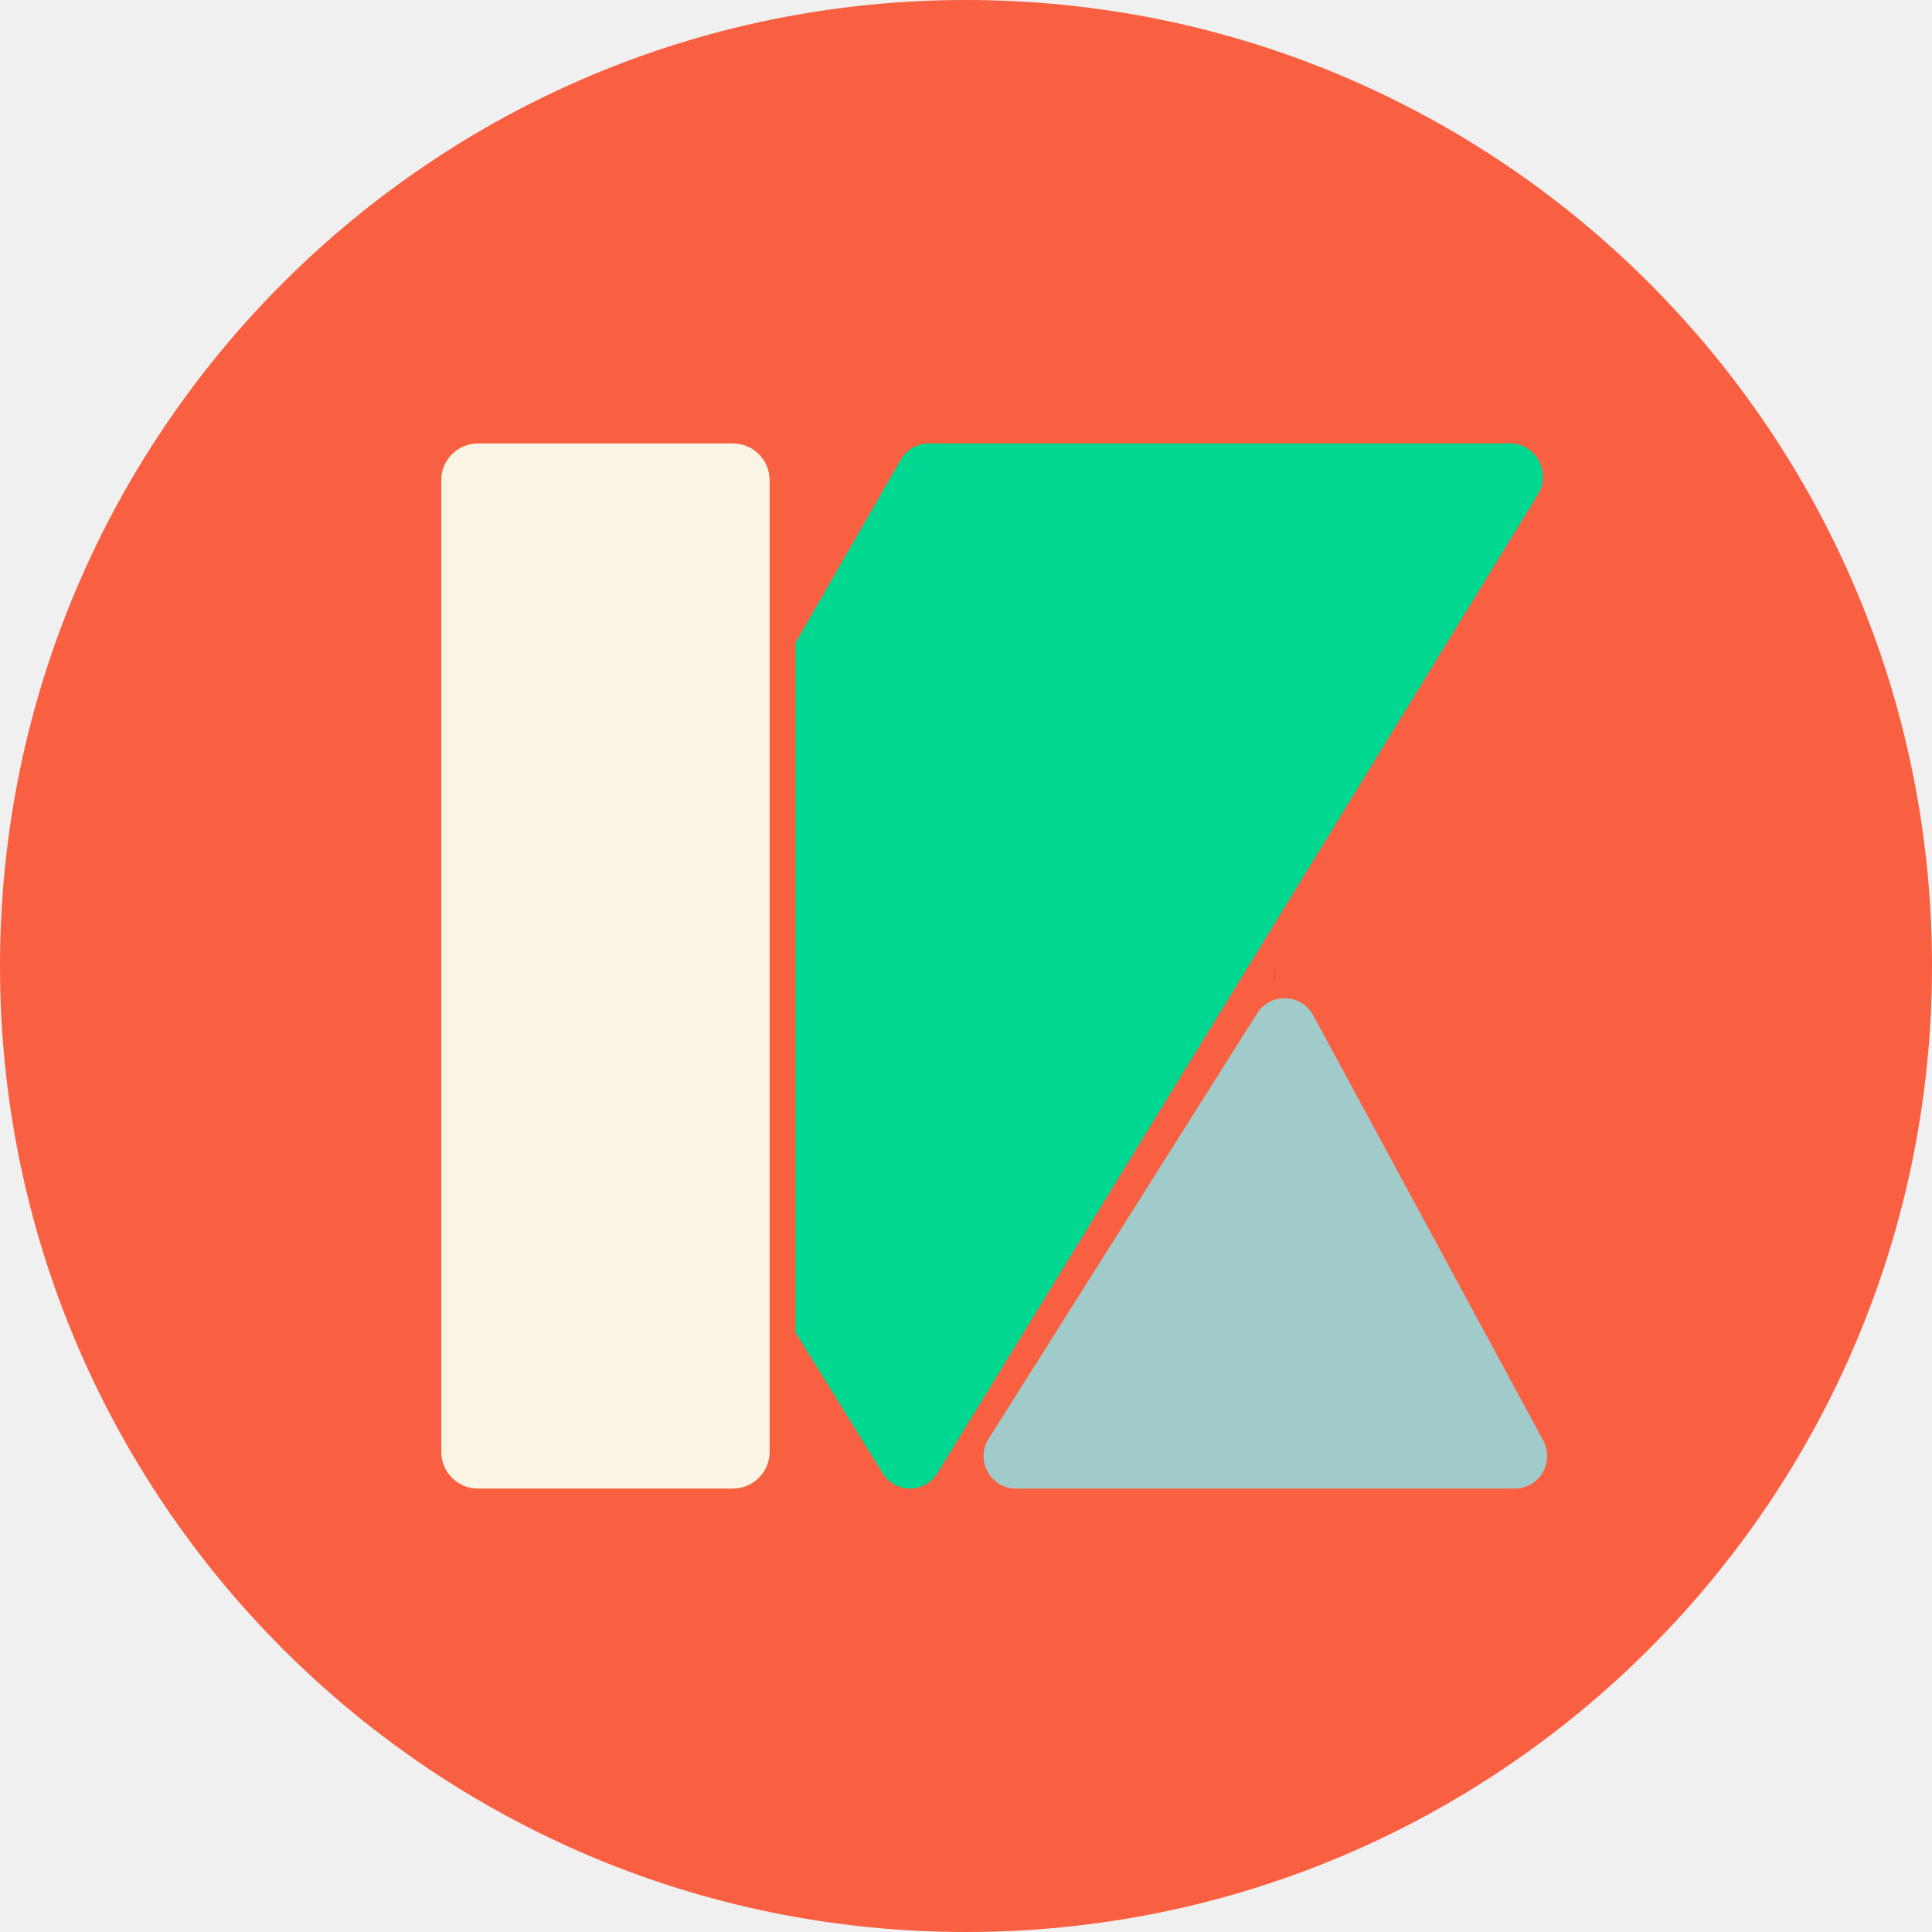
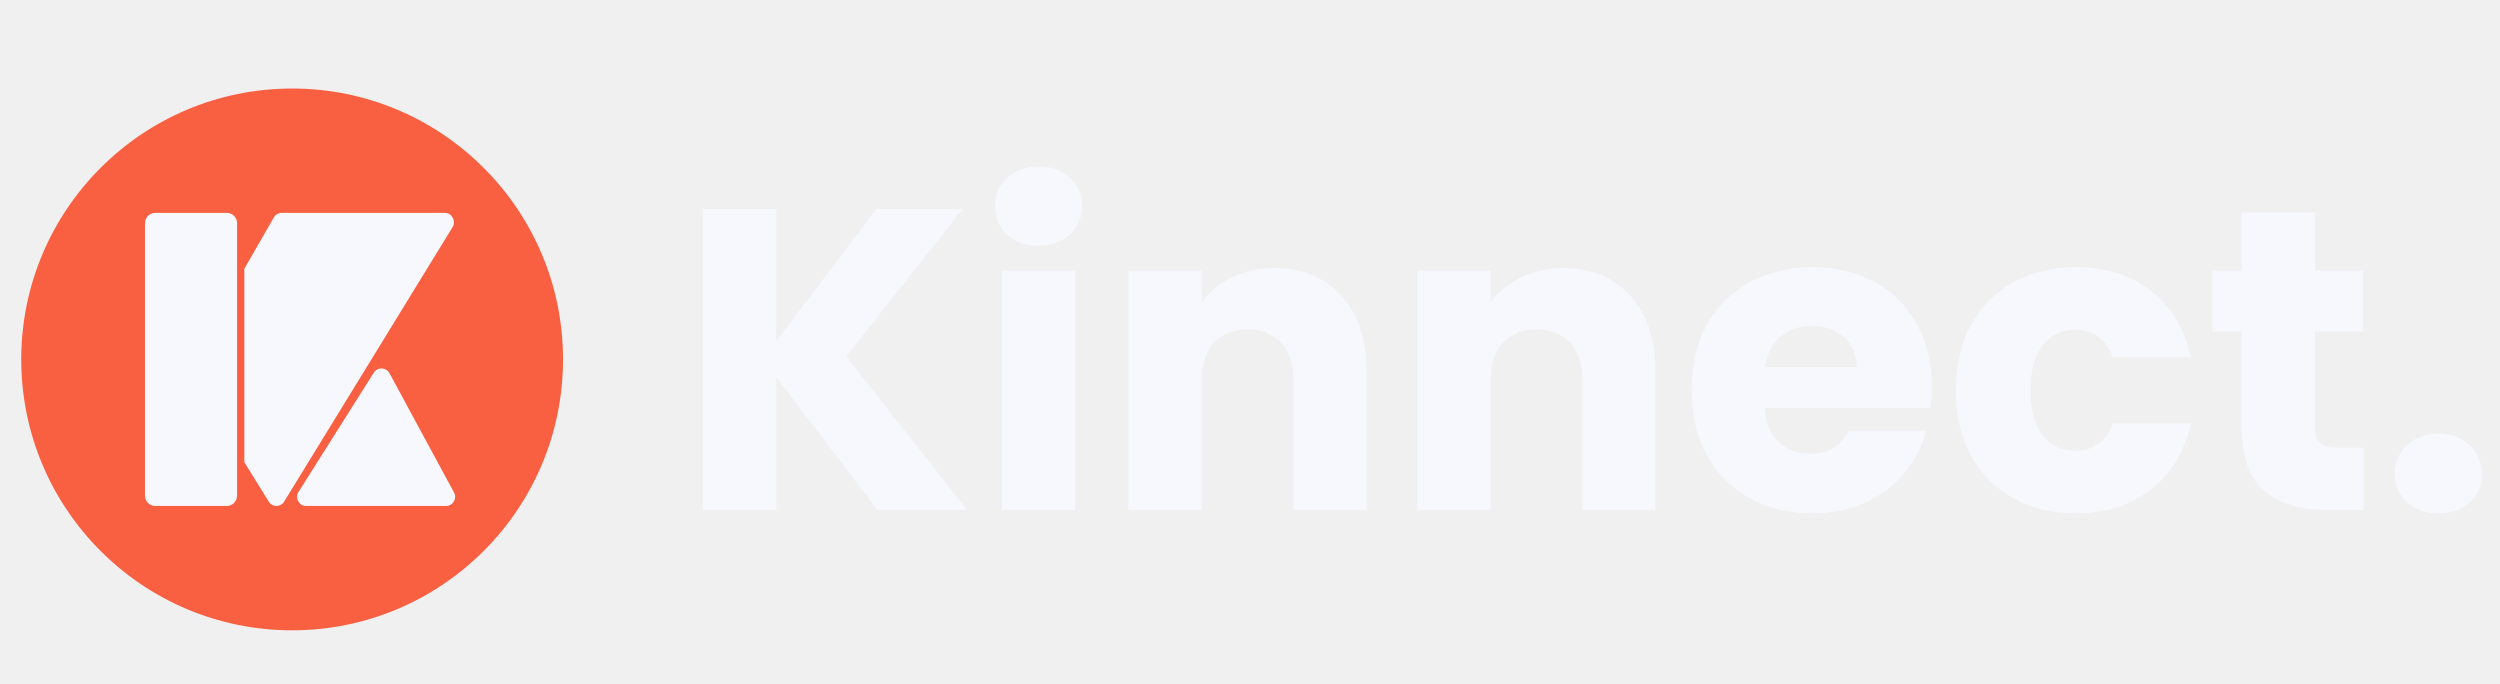
- <svg xmlns="http://www.w3.org/2000/svg" width="177" height="177" viewBox="0 0 177 177" fill="none">
-   <g clip-path="url(#clip0_15_109)">
-     <path d="M88.5 177C137.377 177 177 137.377 177 88.5C177 39.623 137.377 0 88.5 0C39.623 0 0 39.623 0 88.5C0 137.377 39.623 177 88.5 177Z" fill="#F96042" />
-     <path d="M116.772 89.16H116.767" stroke="black" stroke-miterlimit="10" />
-     <path d="M140.89 45.316L89.397 129.23L89.369 129.272L88.324 130.977C88.324 130.977 88.32 130.982 88.32 130.986L85.889 134.946C84.726 136.845 82.034 136.85 80.861 134.96L72.88 122.066V58.894L82.518 42.126C83.055 41.195 84.028 40.625 85.082 40.625H138.374C140.714 40.625 142.138 43.279 140.89 45.316Z" fill="#00D891" />
-     <path d="M116.772 89.16H116.767" stroke="black" stroke-miterlimit="10" />
-     <path d="M120.304 93.01L141.388 131.983C142.461 133.963 141.027 136.375 138.772 136.375H93.091C90.75 136.375 89.326 133.792 90.575 131.812L115.172 92.839C116.387 90.917 119.222 91.012 120.304 93.01Z" fill="#A1CBCA" />
-     <path d="M70.507 122.735V133.014C70.507 134.87 69.002 136.375 67.145 136.375H43.787C41.931 136.375 40.426 134.87 40.426 133.014V43.986C40.426 42.13 41.931 40.625 43.787 40.625H67.145C69.002 40.625 70.507 42.13 70.507 43.986V122.735Z" fill="#F9F4E3" />
-   </g>
-   <defs>
-     <clipPath id="clip0_15_109">
-       <rect width="177" height="177" fill="white" />
-     </clipPath>
-   </defs>
+ <svg xmlns="http://www.w3.org/2000/svg" width="706" height="193" viewBox="0 0 706 193" fill="none">
+   <path d="M247.792 144L219.214 106.462V144H198.508V58.994H219.214V96.29L247.549 58.994H271.889L238.952 100.649L273.1 144H247.792ZM293.354 69.408C289.721 69.408 286.734 68.359 284.393 66.26C282.133 64.08 281.003 61.416 281.003 58.268C281.003 55.038 282.133 52.374 284.393 50.276C286.734 48.096 289.721 47.006 293.354 47.006C296.906 47.006 299.812 48.096 302.073 50.276C304.414 52.374 305.584 55.038 305.584 58.268C305.584 61.416 304.414 64.08 302.073 66.26C299.812 68.359 296.906 69.408 293.354 69.408ZM303.647 76.431V144H282.94V76.431H303.647ZM359.823 75.705C367.735 75.705 374.031 78.288 378.714 83.454C383.477 88.54 385.858 95.564 385.858 104.524V144H365.273V107.309C365.273 102.789 364.102 99.277 361.761 96.775C359.42 94.272 356.271 93.021 352.316 93.021C348.36 93.021 345.212 94.272 342.871 96.775C340.53 99.277 339.359 102.789 339.359 107.309V144H318.653V76.431H339.359V85.392C341.458 82.405 344.283 80.064 347.835 78.369C351.387 76.593 355.383 75.705 359.823 75.705ZM441.418 75.705C449.329 75.705 455.626 78.288 460.308 83.454C465.071 88.54 467.452 95.564 467.452 104.524V144H446.867V107.309C446.867 102.789 445.696 99.277 443.355 96.775C441.014 94.272 437.866 93.021 433.91 93.021C429.955 93.021 426.806 94.272 424.465 96.775C422.124 99.277 420.954 102.789 420.954 107.309V144H400.247V76.431H420.954V85.392C423.052 82.405 425.878 80.064 429.43 78.369C432.982 76.593 436.978 75.705 441.418 75.705ZM545.535 109.126C545.535 111.063 545.414 113.081 545.172 115.18H498.31C498.633 119.378 499.965 122.607 502.306 124.868C504.728 127.047 507.674 128.137 511.145 128.137C516.312 128.137 519.904 125.957 521.923 121.598H543.961C542.831 126.038 540.772 130.034 537.785 133.586C534.879 137.138 531.206 139.923 526.766 141.941C522.326 143.96 517.361 144.969 511.872 144.969C505.252 144.969 499.359 143.556 494.193 140.731C489.026 137.905 484.99 133.869 482.084 128.621C479.177 123.374 477.724 117.239 477.724 110.216C477.724 103.192 479.137 97.057 481.963 91.81C484.869 86.562 488.905 82.526 494.072 79.701C499.238 76.875 505.172 75.463 511.872 75.463C518.411 75.463 524.223 76.835 529.309 79.58C534.395 82.324 538.351 86.24 541.176 91.325C544.082 96.411 545.535 102.345 545.535 109.126ZM524.344 103.677C524.344 100.125 523.133 97.299 520.712 95.2C518.29 93.102 515.263 92.052 511.63 92.052C508.159 92.052 505.212 93.061 502.79 95.079C500.449 97.097 498.996 99.963 498.431 103.677H524.344ZM552.342 110.216C552.342 103.192 553.755 97.057 556.58 91.81C559.486 86.562 563.482 82.526 568.568 79.701C573.735 76.875 579.628 75.463 586.247 75.463C594.724 75.463 601.787 77.683 607.438 82.123C613.17 86.562 616.924 92.819 618.7 100.892H596.661C594.804 95.725 591.212 93.142 585.884 93.142C582.09 93.142 579.063 94.635 576.802 97.622C574.542 100.528 573.412 104.726 573.412 110.216C573.412 115.705 574.542 119.943 576.802 122.93C579.063 125.836 582.09 127.289 585.884 127.289C591.212 127.289 594.804 124.706 596.661 119.54H618.7C616.924 127.451 613.17 133.667 607.438 138.188C601.707 142.708 594.643 144.969 586.247 144.969C579.628 144.969 573.735 143.556 568.568 140.731C563.482 137.905 559.486 133.869 556.58 128.621C553.755 123.374 552.342 117.239 552.342 110.216ZM667.435 126.442V144H656.9C649.392 144 643.54 142.184 639.342 138.551C635.144 134.837 633.045 128.823 633.045 120.508V93.626H624.811V76.431H633.045V59.963H653.752V76.431H667.314V93.626H653.752V120.751C653.752 122.769 654.236 124.222 655.205 125.11C656.174 125.998 657.788 126.442 660.048 126.442H667.435ZM688.656 144.969C685.023 144.969 682.037 143.919 679.695 141.82C677.435 139.641 676.305 136.977 676.305 133.828C676.305 130.599 677.435 127.895 679.695 125.715C682.037 123.536 685.023 122.446 688.656 122.446C692.208 122.446 695.114 123.536 697.375 125.715C699.716 127.895 700.886 130.599 700.886 133.828C700.886 136.977 699.716 139.641 697.375 141.82C695.114 143.919 692.208 144.969 688.656 144.969Z" fill="#F7F8FD" />
+   <path d="M82.5 178C124.75 178 159 143.75 159 101.5C159 59.25 124.75 25 82.5 25C40.25 25 6 59.25 6 101.5C6 143.75 40.25 178 82.5 178Z" fill="#F96042" />
+   <path d="M106.941 102.07H106.934" stroke="black" stroke-width="0.864" stroke-miterlimit="10" />
+   <path d="M127.786 64.171L83.276 136.707L83.251 136.744L82.348 138.217C82.348 138.217 82.344 138.221 82.344 138.225L80.243 141.648C79.238 143.289 76.911 143.293 75.897 141.66L68.999 130.514V75.908L77.329 61.413C77.793 60.609 78.634 60.117 79.546 60.117H125.611C127.634 60.117 128.866 62.41 127.786 64.171Z" fill="#F7F8FD" />
+   <path d="M106.941 102.07H106.934" stroke="black" stroke-width="0.864" stroke-miterlimit="10" />
+   <path d="M109.992 105.399L128.217 139.087C129.144 140.798 127.905 142.883 125.956 142.883H86.468C84.445 142.883 83.214 140.651 84.293 138.939L105.555 105.251C106.606 103.589 109.056 103.671 109.992 105.399Z" fill="#F7F8FD" />
+   <path d="M66.946 131.093V139.978C66.946 141.582 65.645 142.883 64.041 142.883H43.85C42.245 142.883 40.944 141.582 40.944 139.978V63.022C40.944 61.417 42.245 60.117 43.85 60.117H64.041C65.645 60.117 66.946 61.417 66.946 63.022V131.093Z" fill="#F7F8FD" />
</svg>
